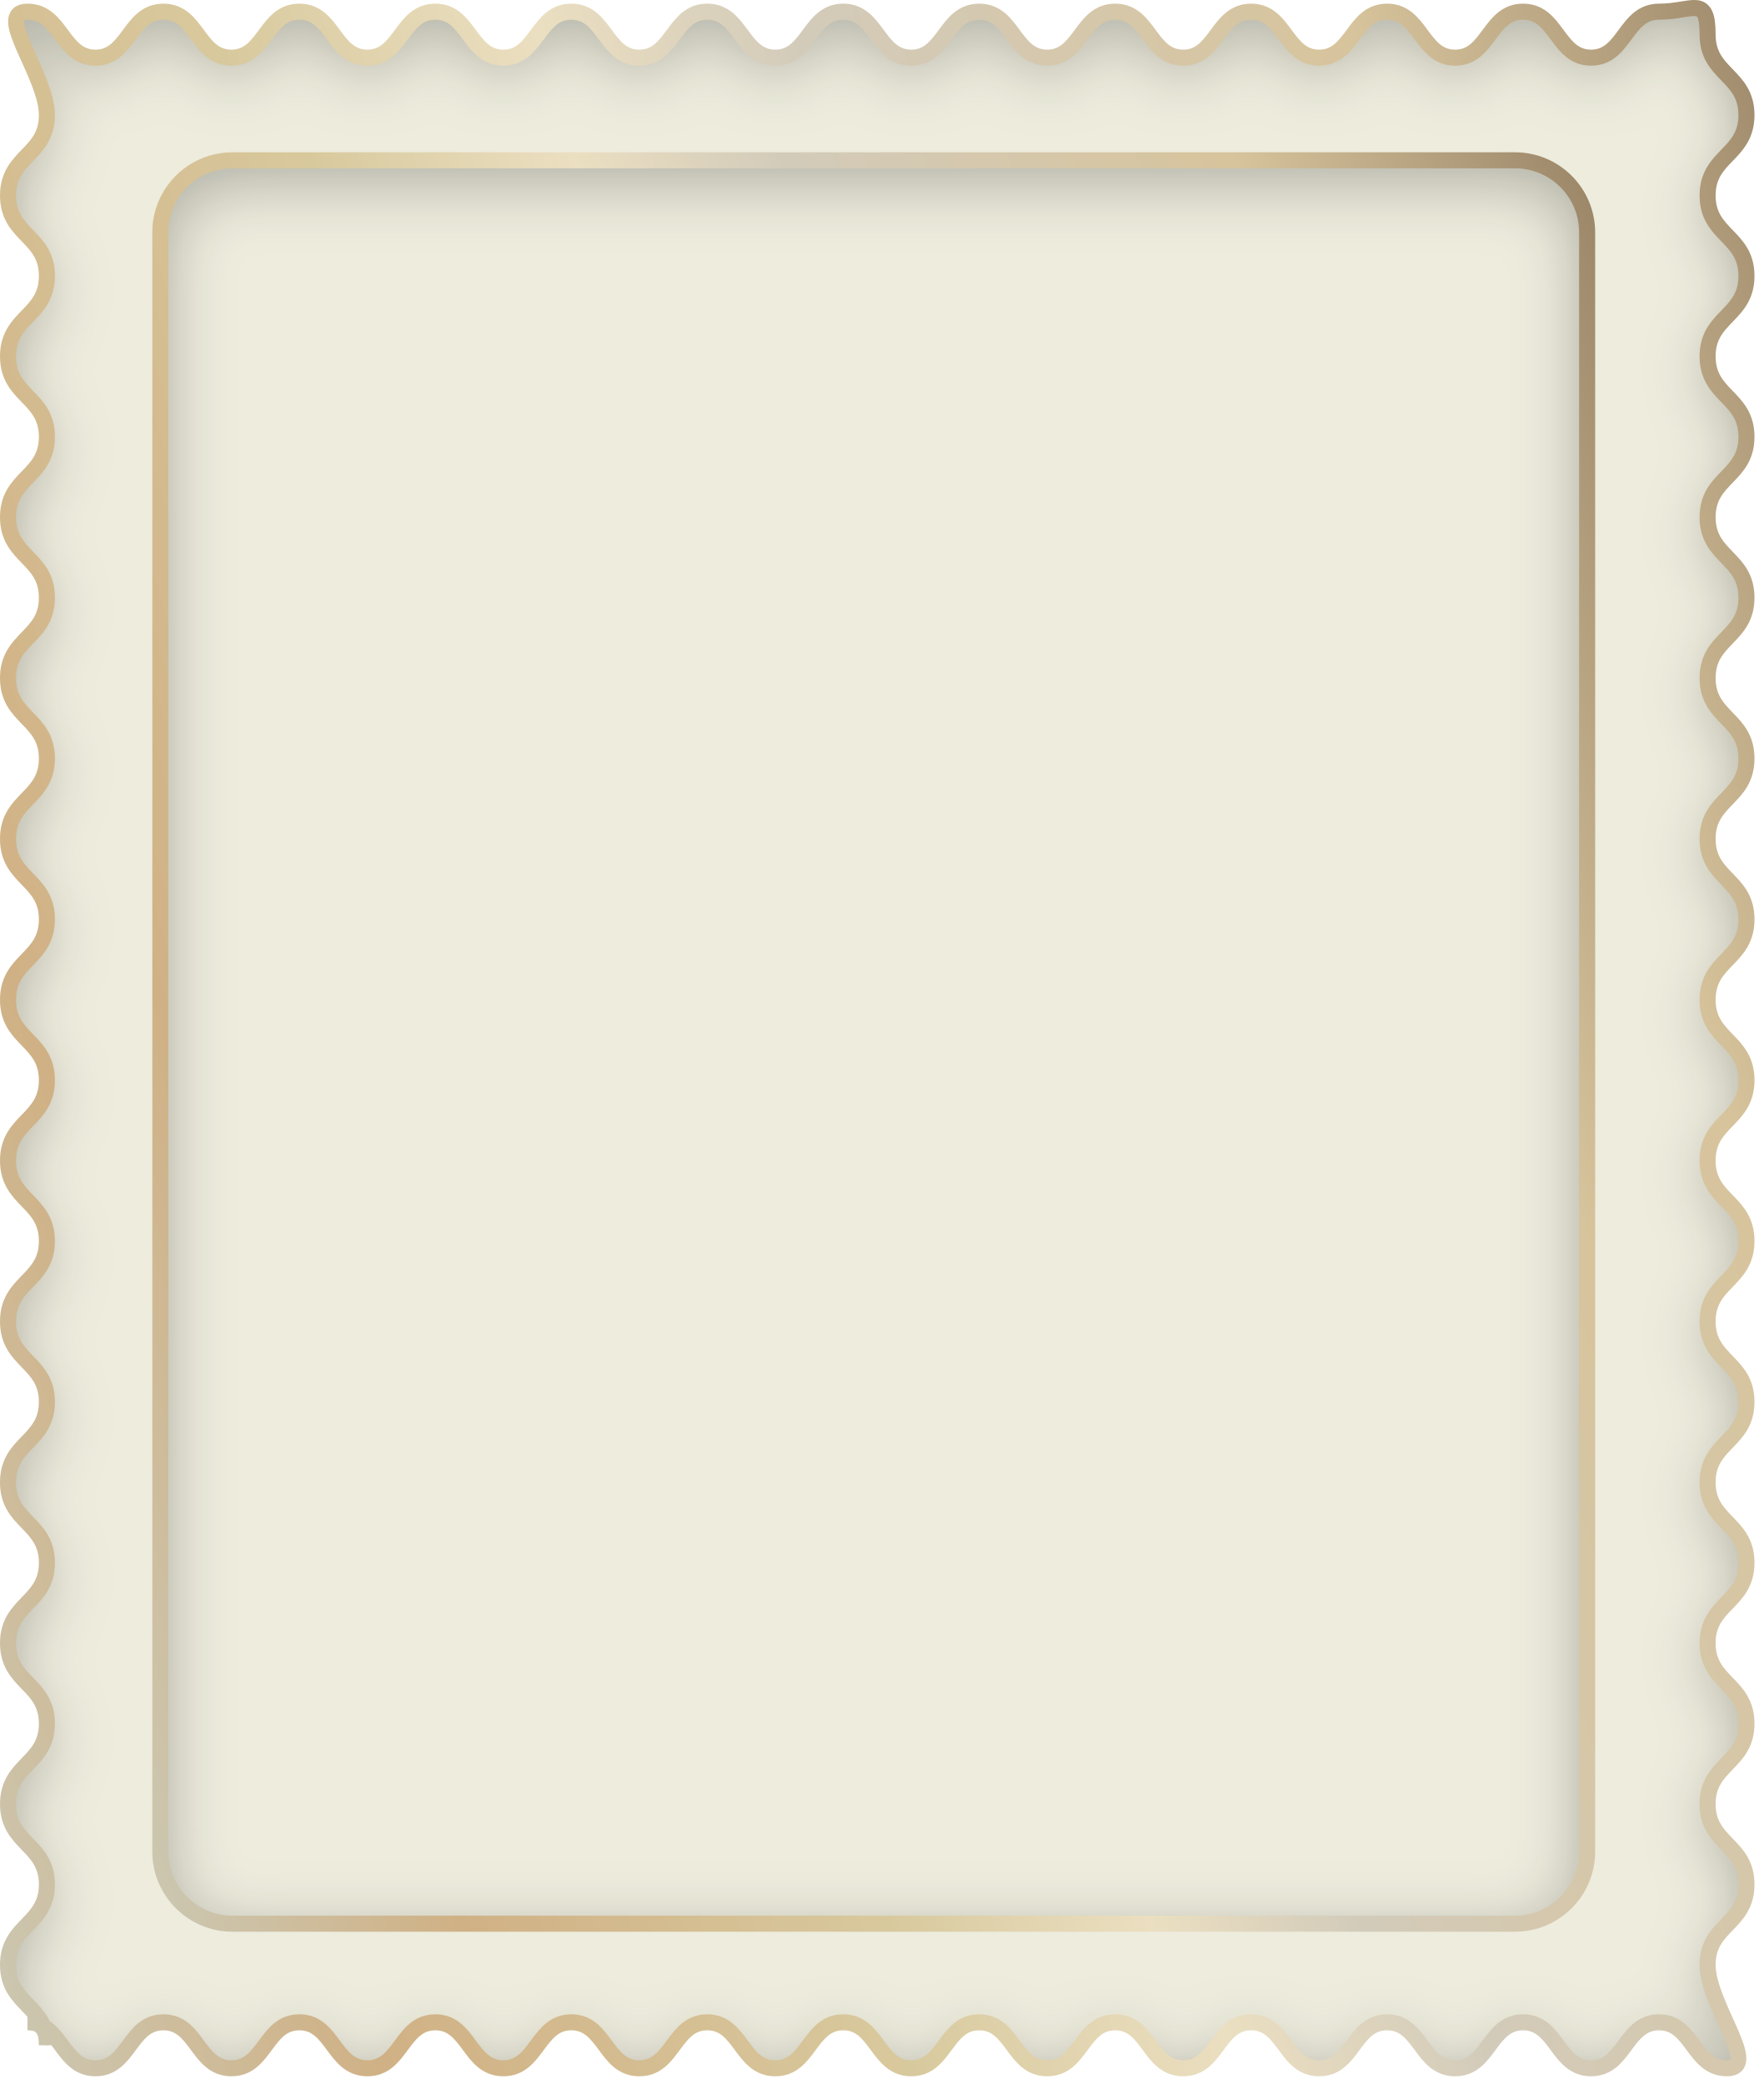
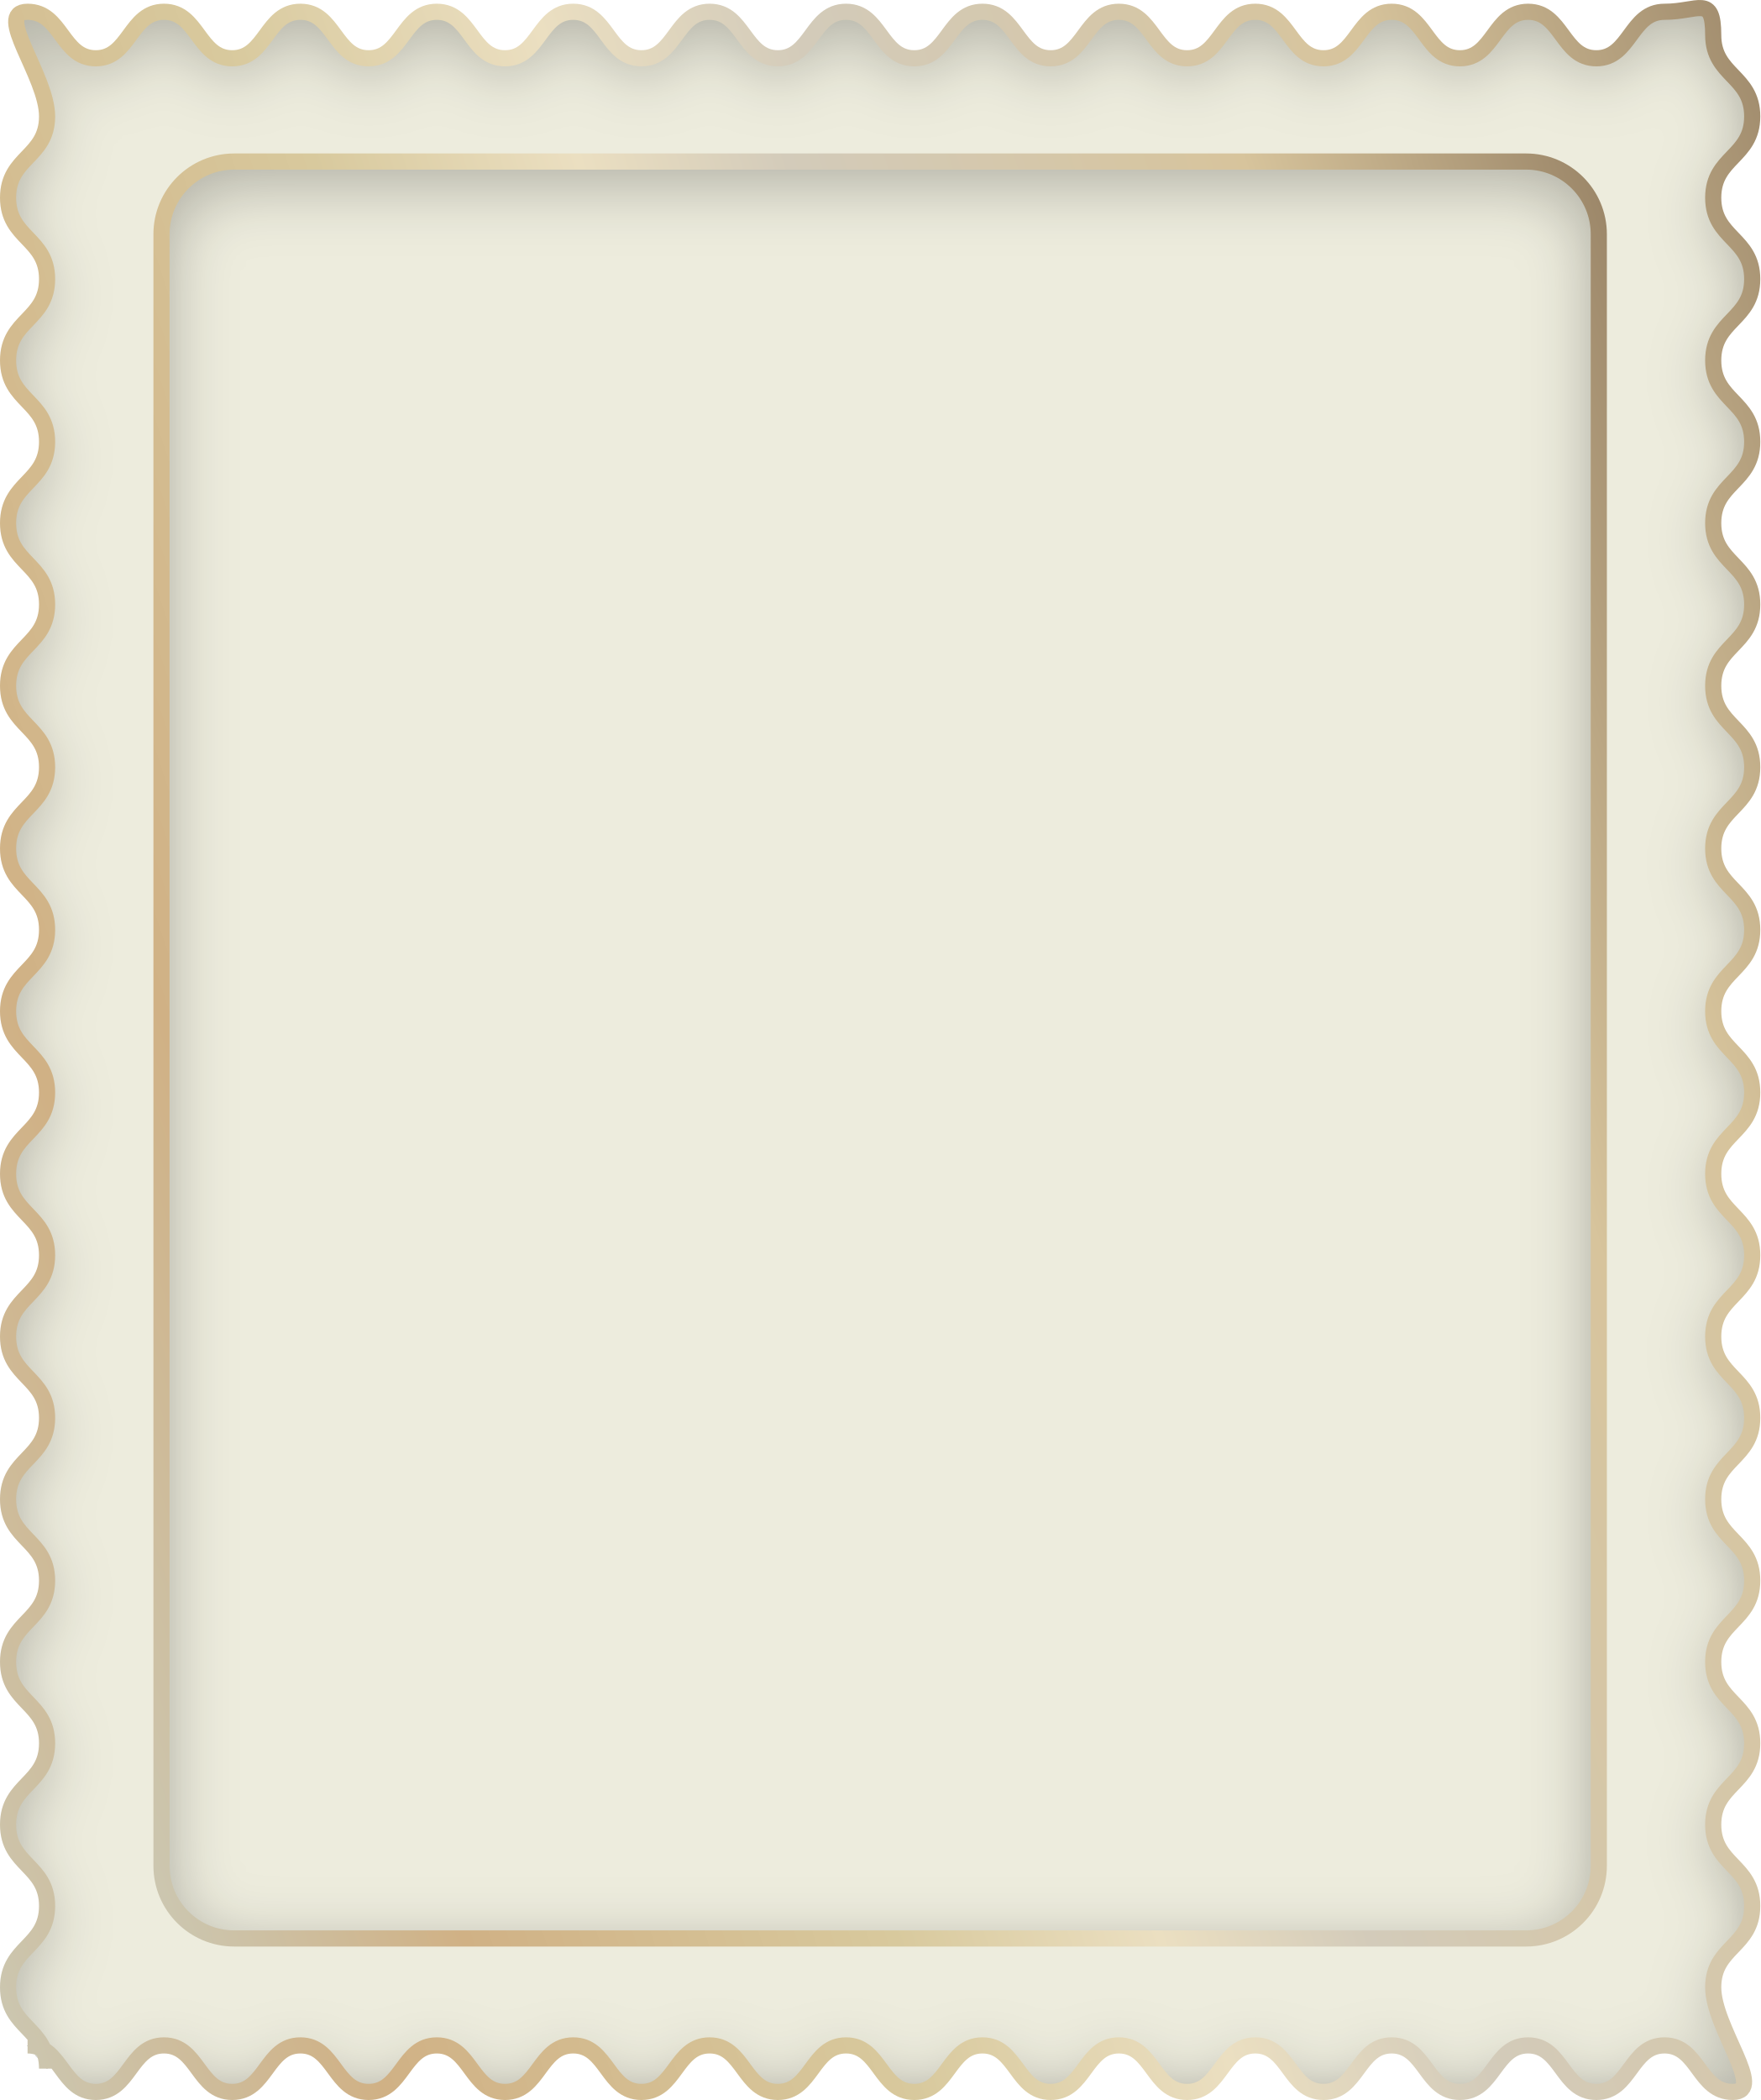
- <svg xmlns="http://www.w3.org/2000/svg" width="110" height="130" viewBox="0 0 110 130" fill="none">
+ <svg xmlns="http://www.w3.org/2000/svg" width="109" height="130" viewBox="0 0 109 130" fill="none">
  <g filter="url(#filter0_i_3613_2298)">
-     <path fill-rule="evenodd" clip-rule="evenodd" d="M2.925 127.585C2.925 125.076 0.5 125.076 0.5 122.568C0.5 120.06 2.925 120.06 2.925 117.551C2.925 115.043 0.5 115.043 0.5 112.534C0.5 110.026 2.925 110.026 2.925 107.517C2.925 105.009 0.5 105.009 0.5 102.5C0.5 99.992 2.925 99.992 2.925 97.484C2.925 94.975 0.5 94.975 0.5 92.467C0.5 89.958 2.925 89.958 2.925 87.45C2.925 84.941 0.5 84.941 0.5 82.433C0.5 79.924 2.925 79.924 2.925 77.416C2.925 74.908 0.5 74.908 0.5 72.399C0.5 69.891 2.925 69.891 2.925 67.382C2.925 64.874 0.5 64.874 0.5 62.365C0.5 59.857 2.925 59.857 2.925 57.348C2.925 54.84 0.5 54.84 0.5 52.331C0.5 49.823 2.925 49.823 2.925 47.315C2.925 44.806 0.5 44.806 0.5 42.298C0.5 39.789 2.925 39.789 2.925 37.281C2.925 34.772 0.5 34.772 0.5 32.264C0.5 29.756 2.925 29.756 2.925 27.247C2.925 24.739 0.5 24.739 0.5 22.23C0.5 19.722 2.925 19.722 2.925 17.213C2.925 14.705 0.5 14.705 0.5 12.196C0.5 9.688 2.925 9.688 2.925 7.179C2.925 4.671 -0.408 0.728 1.712 0.728C3.833 0.728 3.833 3.597 5.953 3.597C8.073 3.597 8.073 0.728 10.193 0.728C12.314 0.728 12.314 3.597 14.434 3.597C16.554 3.597 16.554 0.728 18.674 0.728C20.795 0.728 20.795 3.597 22.915 3.597C25.035 3.597 25.035 0.728 27.156 0.728C29.276 0.728 29.276 3.597 31.396 3.597C33.516 3.597 33.516 0.728 35.637 0.728C37.757 0.728 37.757 3.597 39.877 3.597C41.998 3.597 41.998 0.728 44.118 0.728C46.238 0.728 46.238 3.597 48.358 3.597C50.479 3.597 50.479 0.728 52.599 0.728C54.719 0.728 54.719 3.597 56.84 3.597C58.96 3.597 58.96 0.728 61.08 0.728C63.2 0.728 63.2 3.597 65.321 3.597C67.441 3.597 67.441 0.728 69.561 0.728C71.681 0.728 71.681 3.597 73.802 3.597C75.922 3.597 75.922 0.728 78.042 0.728C80.162 0.728 80.162 3.597 82.283 3.597C84.403 3.597 84.403 0.728 86.523 0.728C88.644 0.728 88.644 3.597 90.764 3.597C92.884 3.597 92.884 0.728 95.004 0.728C97.125 0.728 97.125 3.597 99.245 3.597C101.365 3.597 101.365 0.728 103.485 0.728C105.606 0.728 106.514 -0.346 106.514 2.163C106.514 4.671 108.938 4.671 108.938 7.179C108.938 9.688 106.514 9.688 106.514 12.196C106.514 14.705 108.938 14.705 108.938 17.213C108.938 19.722 106.514 19.722 106.514 22.23C106.514 24.739 108.938 24.739 108.938 27.247C108.938 29.756 106.514 29.756 106.514 32.264C106.514 34.772 108.938 34.772 108.938 37.281C108.938 39.789 106.514 39.789 106.514 42.298C106.514 44.806 108.938 44.806 108.938 47.315C108.938 49.823 106.514 49.823 106.514 52.331C106.514 54.84 108.938 54.84 108.938 57.348C108.938 59.857 106.514 59.857 106.514 62.365C106.514 64.874 108.938 64.874 108.938 67.382C108.938 69.891 106.514 69.891 106.514 72.399C106.514 74.908 108.938 74.908 108.938 77.416C108.938 79.924 106.514 79.924 106.514 82.433C106.514 84.941 108.938 84.941 108.938 87.45C108.938 89.958 106.514 89.958 106.514 92.467C106.514 94.975 108.938 94.975 108.938 97.484C108.938 99.992 106.514 99.992 106.514 102.5C106.514 105.009 108.938 105.009 108.938 107.517C108.938 110.026 106.514 110.026 106.514 112.534C106.514 115.043 108.938 115.043 108.938 117.551C108.938 120.06 106.514 120.06 106.514 122.568C106.514 125.076 109.846 129.019 107.726 129.019C105.606 129.019 105.606 126.151 103.485 126.151C101.365 126.151 101.365 129.019 99.245 129.019C97.125 129.019 97.125 126.151 95.004 126.151C92.884 126.151 92.884 129.019 90.764 129.019C88.644 129.019 88.644 126.151 86.523 126.151C84.403 126.151 84.403 129.019 82.283 129.019C80.162 129.019 80.162 126.151 78.042 126.151C75.922 126.151 75.922 129.019 73.802 129.019C71.681 129.019 71.681 126.151 69.561 126.151C67.441 126.151 67.441 129.019 65.321 129.019C63.2 129.019 63.2 126.151 61.08 126.151C58.96 126.151 58.96 129.019 56.84 129.019C54.719 129.019 54.719 126.151 52.599 126.151C50.479 126.151 50.479 129.019 48.358 129.019C46.238 129.019 46.238 126.151 44.118 126.151C41.998 126.151 41.998 129.019 39.877 129.019C37.757 129.019 37.757 126.151 35.637 126.151C33.516 126.151 33.516 129.019 31.396 129.019C29.276 129.019 29.276 126.151 27.156 126.151C25.035 126.151 25.035 129.019 22.915 129.019C20.795 129.019 20.795 126.151 18.674 126.151C16.554 126.151 16.554 129.019 14.434 129.019C12.314 129.019 12.314 126.151 10.193 126.151C8.073 126.151 8.073 129.019 5.953 129.019C3.833 129.019 3.833 126.151 1.712 126.151" fill="#EDECDD" />
+     <path fill-rule="evenodd" clip-rule="evenodd" d="M2.915 128.06C2.915 125.542 0.5 125.542 0.5 123.024C0.5 120.507 2.915 120.507 2.915 117.989C2.915 115.471 0.5 115.471 0.5 112.953C0.5 110.435 2.915 110.435 2.915 107.917C2.915 105.4 0.5 105.4 0.5 102.882C0.5 100.364 2.915 100.364 2.915 97.846C2.915 95.328 0.5 95.328 0.5 92.811C0.5 90.293 2.915 90.293 2.915 87.775C2.915 85.257 0.5 85.257 0.5 82.739C0.5 80.221 2.915 80.221 2.915 77.704C2.915 75.186 0.5 75.186 0.5 72.668C0.5 70.15 2.915 70.15 2.915 67.632C2.915 65.114 0.5 65.114 0.5 62.597C0.5 60.079 2.915 60.079 2.915 57.561C2.915 55.043 0.5 55.043 0.5 52.525C0.5 50.008 2.915 50.008 2.915 47.49C2.915 44.972 0.5 44.972 0.5 42.454C0.5 39.936 2.915 39.936 2.915 37.418C2.915 34.901 0.5 34.901 0.5 32.383C0.5 29.865 2.915 29.865 2.915 27.347C2.915 24.829 0.5 24.829 0.5 22.311C0.5 19.794 2.915 19.794 2.915 17.276C2.915 14.758 0.5 14.758 0.5 12.24C0.5 9.722 2.915 9.722 2.915 7.204C2.915 4.687 -0.404 0.729 1.707 0.729C3.819 0.729 3.819 3.608 5.931 3.608C8.043 3.608 8.043 0.729 10.154 0.729C12.266 0.729 12.266 3.608 14.378 3.608C16.489 3.608 16.489 0.729 18.601 0.729C20.713 0.729 20.713 3.608 22.825 3.608C24.936 3.608 24.936 0.729 27.048 0.729C29.16 0.729 29.16 3.608 31.271 3.608C33.383 3.608 33.383 0.729 35.495 0.729C37.606 0.729 37.606 3.608 39.718 3.608C41.83 3.608 41.83 0.729 43.941 0.729C46.053 0.729 46.053 3.608 48.165 3.608C50.277 3.608 50.277 0.729 52.388 0.729C54.5 0.729 54.5 3.608 56.612 3.608C58.723 3.608 58.723 0.729 60.835 0.729C62.947 0.729 62.947 3.608 65.058 3.608C67.17 3.608 67.17 0.729 69.282 0.729C71.394 0.729 71.394 3.608 73.505 3.608C75.617 3.608 75.617 0.729 77.729 0.729C79.84 0.729 79.84 3.608 81.952 3.608C84.064 3.608 84.064 0.729 86.175 0.729C88.287 0.729 88.287 3.608 90.399 3.608C92.511 3.608 92.511 0.729 94.622 0.729C96.734 0.729 96.734 3.608 98.846 3.608C100.957 3.608 100.957 0.729 103.069 0.729C105.181 0.729 106.085 -0.349 106.085 2.169C106.085 4.687 108.5 4.687 108.5 7.204C108.5 9.722 106.085 9.722 106.085 12.24C106.085 14.758 108.5 14.758 108.5 17.276C108.5 19.794 106.085 19.794 106.085 22.311C106.085 24.829 108.5 24.829 108.5 27.347C108.5 29.865 106.085 29.865 106.085 32.383C106.085 34.901 108.5 34.901 108.5 37.418C108.5 39.936 106.085 39.936 106.085 42.454C106.085 44.972 108.5 44.972 108.5 47.49C108.5 50.008 106.085 50.008 106.085 52.525C106.085 55.043 108.5 55.043 108.5 57.561C108.5 60.079 106.085 60.079 106.085 62.597C106.085 65.114 108.5 65.114 108.5 67.632C108.5 70.15 106.085 70.15 106.085 72.668C106.085 75.186 108.5 75.186 108.5 77.704C108.5 80.221 106.085 80.221 106.085 82.739C106.085 85.257 108.5 85.257 108.5 87.775C108.5 90.293 106.085 90.293 106.085 92.811C106.085 95.328 108.5 95.328 108.5 97.846C108.5 100.364 106.085 100.364 106.085 102.882C106.085 105.4 108.5 105.4 108.5 107.917C108.5 110.435 106.085 110.435 106.085 112.953C106.085 115.471 108.5 115.471 108.5 117.989C108.5 120.507 106.085 120.507 106.085 123.024C106.085 125.542 109.404 129.5 107.293 129.5C105.181 129.5 105.181 126.62 103.069 126.62C100.957 126.62 100.957 129.5 98.846 129.5C96.734 129.5 96.734 126.62 94.622 126.62C92.511 126.62 92.511 129.5 90.399 129.5C88.287 129.5 88.287 126.62 86.175 126.62C84.064 126.62 84.064 129.5 81.952 129.5C79.84 129.5 79.84 126.62 77.729 126.62C75.617 126.62 75.617 129.5 73.505 129.5C71.394 129.5 71.394 126.62 69.282 126.62C67.17 126.62 67.17 129.5 65.058 129.5C62.947 129.5 62.947 126.62 60.835 126.62C58.723 126.62 58.723 129.5 56.612 129.5C54.5 129.5 54.5 126.62 52.388 126.62C50.277 126.62 50.277 129.5 48.165 129.5C46.053 129.5 46.053 126.62 43.941 126.62C41.83 126.62 41.83 129.5 39.718 129.5C37.606 129.5 37.606 126.62 35.495 126.62C33.383 126.62 33.383 129.5 31.271 129.5C29.16 129.5 29.16 126.62 27.048 126.62C24.936 126.62 24.936 129.5 22.825 129.5C20.713 129.5 20.713 126.62 18.601 126.62C16.489 126.62 16.489 129.5 14.378 129.5C12.266 129.5 12.266 126.62 10.154 126.62C8.043 126.62 8.043 129.5 5.931 129.5C3.819 129.5 3.819 126.62 1.707 126.62" fill="#EDECDD" />
  </g>
-   <path d="M2.925 127.585C2.925 125.076 0.5 125.076 0.5 122.568C0.5 120.06 2.925 120.06 2.925 117.551C2.925 115.043 0.5 115.043 0.5 112.534C0.5 110.026 2.925 110.026 2.925 107.517C2.925 105.009 0.5 105.009 0.5 102.5C0.5 99.992 2.925 99.992 2.925 97.484C2.925 94.975 0.5 94.975 0.5 92.467C0.5 89.958 2.925 89.958 2.925 87.45C2.925 84.941 0.5 84.941 0.5 82.433C0.5 79.924 2.925 79.924 2.925 77.416C2.925 74.908 0.5 74.908 0.5 72.399C0.5 69.891 2.925 69.891 2.925 67.382C2.925 64.874 0.5 64.874 0.5 62.365C0.5 59.857 2.925 59.857 2.925 57.348C2.925 54.84 0.5 54.84 0.5 52.331C0.5 49.823 2.925 49.823 2.925 47.315C2.925 44.806 0.5 44.806 0.5 42.298C0.5 39.789 2.925 39.789 2.925 37.281C2.925 34.772 0.5 34.772 0.5 32.264C0.5 29.756 2.925 29.756 2.925 27.247C2.925 24.739 0.5 24.739 0.5 22.23C0.5 19.722 2.925 19.722 2.925 17.213C2.925 14.705 0.5 14.705 0.5 12.196C0.5 9.688 2.925 9.688 2.925 7.179C2.925 4.671 -0.408 0.728 1.712 0.728C3.833 0.728 3.833 3.597 5.953 3.597C8.073 3.597 8.073 0.728 10.193 0.728C12.314 0.728 12.314 3.597 14.434 3.597C16.554 3.597 16.554 0.728 18.674 0.728C20.795 0.728 20.795 3.597 22.915 3.597C25.035 3.597 25.035 0.728 27.156 0.728C29.276 0.728 29.276 3.597 31.396 3.597C33.516 3.597 33.516 0.728 35.637 0.728C37.757 0.728 37.757 3.597 39.877 3.597C41.998 3.597 41.998 0.728 44.118 0.728C46.238 0.728 46.238 3.597 48.358 3.597C50.479 3.597 50.479 0.728 52.599 0.728C54.719 0.728 54.719 3.597 56.84 3.597C58.96 3.597 58.96 0.728 61.08 0.728C63.2 0.728 63.2 3.597 65.321 3.597C67.441 3.597 67.441 0.728 69.561 0.728C71.681 0.728 71.681 3.597 73.802 3.597C75.922 3.597 75.922 0.728 78.042 0.728C80.162 0.728 80.162 3.597 82.283 3.597C84.403 3.597 84.403 0.728 86.523 0.728C88.644 0.728 88.644 3.597 90.764 3.597C92.884 3.597 92.884 0.728 95.004 0.728C97.125 0.728 97.125 3.597 99.245 3.597C101.365 3.597 101.365 0.728 103.485 0.728C105.606 0.728 106.514 -0.346 106.514 2.163C106.514 4.671 108.938 4.671 108.938 7.179C108.938 9.688 106.514 9.688 106.514 12.196C106.514 14.705 108.938 14.705 108.938 17.213C108.938 19.722 106.514 19.722 106.514 22.23C106.514 24.739 108.938 24.739 108.938 27.247C108.938 29.756 106.514 29.756 106.514 32.264C106.514 34.772 108.938 34.772 108.938 37.281C108.938 39.789 106.514 39.789 106.514 42.298C106.514 44.806 108.938 44.806 108.938 47.315C108.938 49.823 106.514 49.823 106.514 52.331C106.514 54.84 108.938 54.84 108.938 57.348C108.938 59.857 106.514 59.857 106.514 62.365C106.514 64.874 108.938 64.874 108.938 67.382C108.938 69.891 106.514 69.891 106.514 72.399C106.514 74.908 108.938 74.908 108.938 77.416C108.938 79.924 106.514 79.924 106.514 82.433C106.514 84.941 108.938 84.941 108.938 87.45C108.938 89.958 106.514 89.958 106.514 92.467C106.514 94.975 108.938 94.975 108.938 97.484C108.938 99.992 106.514 99.992 106.514 102.5C106.514 105.009 108.938 105.009 108.938 107.517C108.938 110.026 106.514 110.026 106.514 112.534C106.514 115.043 108.938 115.043 108.938 117.551C108.938 120.06 106.514 120.06 106.514 122.568C106.514 125.076 109.846 129.019 107.726 129.019C105.606 129.019 105.606 126.151 103.485 126.151C101.365 126.151 101.365 129.019 99.245 129.019C97.125 129.019 97.125 126.151 95.004 126.151C92.884 126.151 92.884 129.019 90.764 129.019C88.644 129.019 88.644 126.151 86.523 126.151C84.403 126.151 84.403 129.019 82.283 129.019C80.162 129.019 80.162 126.151 78.042 126.151C75.922 126.151 75.922 129.019 73.802 129.019C71.681 129.019 71.681 126.151 69.561 126.151C67.441 126.151 67.441 129.019 65.321 129.019C63.2 129.019 63.2 126.151 61.08 126.151C58.96 126.151 58.96 129.019 56.84 129.019C54.719 129.019 54.719 126.151 52.599 126.151C50.479 126.151 50.479 129.019 48.358 129.019C46.238 129.019 46.238 126.151 44.118 126.151C41.998 126.151 41.998 129.019 39.877 129.019C37.757 129.019 37.757 126.151 35.637 126.151C33.516 126.151 33.516 129.019 31.396 129.019C29.276 129.019 29.276 126.151 27.156 126.151C25.035 126.151 25.035 129.019 22.915 129.019C20.795 129.019 20.795 126.151 18.674 126.151C16.554 126.151 16.554 129.019 14.434 129.019C12.314 129.019 12.314 126.151 10.193 126.151C8.073 126.151 8.073 129.019 5.953 129.019C3.833 129.019 3.833 126.151 1.712 126.151" stroke="url(#paint0_linear_3613_2298)" />
+   <path d="M2.915 128.06C2.915 125.542 0.5 125.542 0.5 123.024C0.5 120.507 2.915 120.507 2.915 117.989C2.915 115.471 0.5 115.471 0.5 112.953C0.5 110.435 2.915 110.435 2.915 107.917C2.915 105.4 0.5 105.4 0.5 102.882C0.5 100.364 2.915 100.364 2.915 97.846C2.915 95.328 0.5 95.328 0.5 92.811C0.5 90.293 2.915 90.293 2.915 87.775C2.915 85.257 0.5 85.257 0.5 82.739C0.5 80.221 2.915 80.221 2.915 77.704C2.915 75.186 0.5 75.186 0.5 72.668C0.5 70.15 2.915 70.15 2.915 67.632C2.915 65.114 0.5 65.114 0.5 62.597C0.5 60.079 2.915 60.079 2.915 57.561C2.915 55.043 0.5 55.043 0.5 52.525C0.5 50.008 2.915 50.008 2.915 47.49C2.915 44.972 0.5 44.972 0.5 42.454C0.5 39.936 2.915 39.936 2.915 37.418C2.915 34.901 0.5 34.901 0.5 32.383C0.5 29.865 2.915 29.865 2.915 27.347C2.915 24.829 0.5 24.829 0.5 22.311C0.5 19.794 2.915 19.794 2.915 17.276C2.915 14.758 0.5 14.758 0.5 12.24C0.5 9.722 2.915 9.722 2.915 7.204C2.915 4.687 -0.404 0.729 1.707 0.729C3.819 0.729 3.819 3.608 5.931 3.608C8.043 3.608 8.043 0.729 10.154 0.729C12.266 0.729 12.266 3.608 14.378 3.608C16.489 3.608 16.489 0.729 18.601 0.729C20.713 0.729 20.713 3.608 22.825 3.608C24.936 3.608 24.936 0.729 27.048 0.729C29.16 0.729 29.16 3.608 31.271 3.608C33.383 3.608 33.383 0.729 35.495 0.729C37.606 0.729 37.606 3.608 39.718 3.608C41.83 3.608 41.83 0.729 43.941 0.729C46.053 0.729 46.053 3.608 48.165 3.608C50.277 3.608 50.277 0.729 52.388 0.729C54.5 0.729 54.5 3.608 56.612 3.608C58.723 3.608 58.723 0.729 60.835 0.729C62.947 0.729 62.947 3.608 65.058 3.608C67.17 3.608 67.17 0.729 69.282 0.729C71.394 0.729 71.394 3.608 73.505 3.608C75.617 3.608 75.617 0.729 77.729 0.729C79.84 0.729 79.84 3.608 81.952 3.608C84.064 3.608 84.064 0.729 86.175 0.729C88.287 0.729 88.287 3.608 90.399 3.608C92.511 3.608 92.511 0.729 94.622 0.729C96.734 0.729 96.734 3.608 98.846 3.608C100.957 3.608 100.957 0.729 103.069 0.729C105.181 0.729 106.085 -0.349 106.085 2.169C106.085 4.687 108.5 4.687 108.5 7.204C108.5 9.722 106.085 9.722 106.085 12.24C106.085 14.758 108.5 14.758 108.5 17.276C108.5 19.794 106.085 19.794 106.085 22.311C106.085 24.829 108.5 24.829 108.5 27.347C108.5 29.865 106.085 29.865 106.085 32.383C106.085 34.901 108.5 34.901 108.5 37.418C108.5 39.936 106.085 39.936 106.085 42.454C106.085 44.972 108.5 44.972 108.5 47.49C108.5 50.008 106.085 50.008 106.085 52.525C106.085 55.043 108.5 55.043 108.5 57.561C108.5 60.079 106.085 60.079 106.085 62.597C106.085 65.114 108.5 65.114 108.5 67.632C108.5 70.15 106.085 70.15 106.085 72.668C106.085 75.186 108.5 75.186 108.5 77.704C108.5 80.221 106.085 80.221 106.085 82.739C106.085 85.257 108.5 85.257 108.5 87.775C108.5 90.293 106.085 90.293 106.085 92.811C106.085 95.328 108.5 95.328 108.5 97.846C108.5 100.364 106.085 100.364 106.085 102.882C106.085 105.4 108.5 105.4 108.5 107.917C108.5 110.435 106.085 110.435 106.085 112.953C106.085 115.471 108.5 115.471 108.5 117.989C108.5 120.507 106.085 120.507 106.085 123.024C106.085 125.542 109.404 129.5 107.293 129.5C105.181 129.5 105.181 126.62 103.069 126.62C100.957 126.62 100.957 129.5 98.846 129.5C96.734 129.5 96.734 126.62 94.622 126.62C92.511 126.62 92.511 129.5 90.399 129.5C88.287 129.5 88.287 126.62 86.175 126.62C84.064 126.62 84.064 129.5 81.952 129.5C79.84 129.5 79.84 126.62 77.729 126.62C75.617 126.62 75.617 129.5 73.505 129.5C71.394 129.5 71.394 126.62 69.282 126.62C67.17 126.62 67.17 129.5 65.058 129.5C62.947 129.5 62.947 126.62 60.835 126.62C58.723 126.62 58.723 129.5 56.612 129.5C54.5 129.5 54.5 126.62 52.388 126.62C50.277 126.62 50.277 129.5 48.165 129.5C46.053 129.5 46.053 126.62 43.941 126.62C41.83 126.62 41.83 129.5 39.718 129.5C37.606 129.5 37.606 126.62 35.495 126.62C33.383 126.62 33.383 129.5 31.271 129.5C29.16 129.5 29.16 126.62 27.048 126.62C24.936 126.62 24.936 129.5 22.825 129.5C20.713 129.5 20.713 126.62 18.601 126.62C16.489 126.62 16.489 129.5 14.378 129.5C12.266 129.5 12.266 126.62 10.154 126.62C8.043 126.62 8.043 129.5 5.931 129.5C3.819 129.5 3.819 126.62 1.707 126.62" stroke="url(#paint0_linear_3613_2298)" />
  <g filter="url(#filter1_i_3613_2298)">
    <rect x="10.5" y="119.5" width="109" height="88" rx="4" transform="rotate(-90 10.5 119.5)" fill="#EDECDD" />
  </g>
  <rect x="10" y="120" width="110" height="89" rx="4.5" transform="rotate(-90 10 120)" stroke="url(#paint1_linear_3613_2298)" />
  <defs>
-     <filter id="filter0_i_3613_2298" x="0" y="0" width="109.438" height="130.519" filterUnits="userSpaceOnUse" color-interpolation-filters="sRGB">
+     <filter id="filter0_i_3613_2298" x="0" y="0" width="109" height="131" filterUnits="userSpaceOnUse" color-interpolation-filters="sRGB">
      <feFlood flood-opacity="0" result="BackgroundImageFix" />
      <feBlend mode="normal" in="SourceGraphic" in2="BackgroundImageFix" result="shape" />
      <feColorMatrix in="SourceAlpha" type="matrix" values="0 0 0 0 0 0 0 0 0 0 0 0 0 0 0 0 0 0 127 0" result="hardAlpha" />
      <feOffset dy="1" />
      <feGaussianBlur stdDeviation="2" />
      <feComposite in2="hardAlpha" operator="arithmetic" k2="-1" k3="1" />
      <feColorMatrix type="matrix" values="0 0 0 0 0 0 0 0 0 0 0 0 0 0 0 0 0 0 0.25 0" />
      <feBlend mode="normal" in2="shape" result="effect1_innerShadow_3613_2298" />
    </filter>
    <filter id="filter1_i_3613_2298" x="9.5" y="9.5" width="90" height="112" filterUnits="userSpaceOnUse" color-interpolation-filters="sRGB">
      <feFlood flood-opacity="0" result="BackgroundImageFix" />
      <feBlend mode="normal" in="SourceGraphic" in2="BackgroundImageFix" result="shape" />
      <feColorMatrix in="SourceAlpha" type="matrix" values="0 0 0 0 0 0 0 0 0 0 0 0 0 0 0 0 0 0 127 0" result="hardAlpha" />
      <feOffset dy="1" />
      <feGaussianBlur stdDeviation="2" />
      <feComposite in2="hardAlpha" operator="arithmetic" k2="-1" k3="1" />
      <feColorMatrix type="matrix" values="0 0 0 0 0 0 0 0 0 0 0 0 0 0 0 0 0 0 0.25 0" />
      <feBlend mode="normal" in2="shape" result="effect1_innerShadow_3613_2298" />
    </filter>
-     <linearGradient id="paint0_linear_3613_2298" x1="0.5" y1="124.338" x2="136.474" y2="77.806" gradientUnits="userSpaceOnUse">
+     <linearGradient id="paint0_linear_3613_2298" x1="0.5" y1="124.801" x2="136.144" y2="78.742" gradientUnits="userSpaceOnUse">
      <stop stop-color="#CCC6AF" />
      <stop offset="0.144" stop-color="#D0B185" />
      <stop offset="0.361" stop-color="#D8C99D" />
      <stop offset="0.494" stop-color="#EBDFC1" />
      <stop offset="0.599" stop-color="#D3CBBA" />
      <stop offset="0.828" stop-color="#D7C49C" />
      <stop offset="1" stop-color="#9D886A" />
    </linearGradient>
    <linearGradient id="paint1_linear_3613_2298" x1="14.47" y1="119.5" x2="50.925" y2="230.831" gradientUnits="userSpaceOnUse">
      <stop stop-color="#CCC6AF" />
      <stop offset="0.144" stop-color="#D0B185" />
      <stop offset="0.361" stop-color="#D8C99D" />
      <stop offset="0.494" stop-color="#EBDFC1" />
      <stop offset="0.599" stop-color="#D3CBBA" />
      <stop offset="0.828" stop-color="#D7C49C" />
      <stop offset="1" stop-color="#9D886A" />
    </linearGradient>
  </defs>
</svg>
